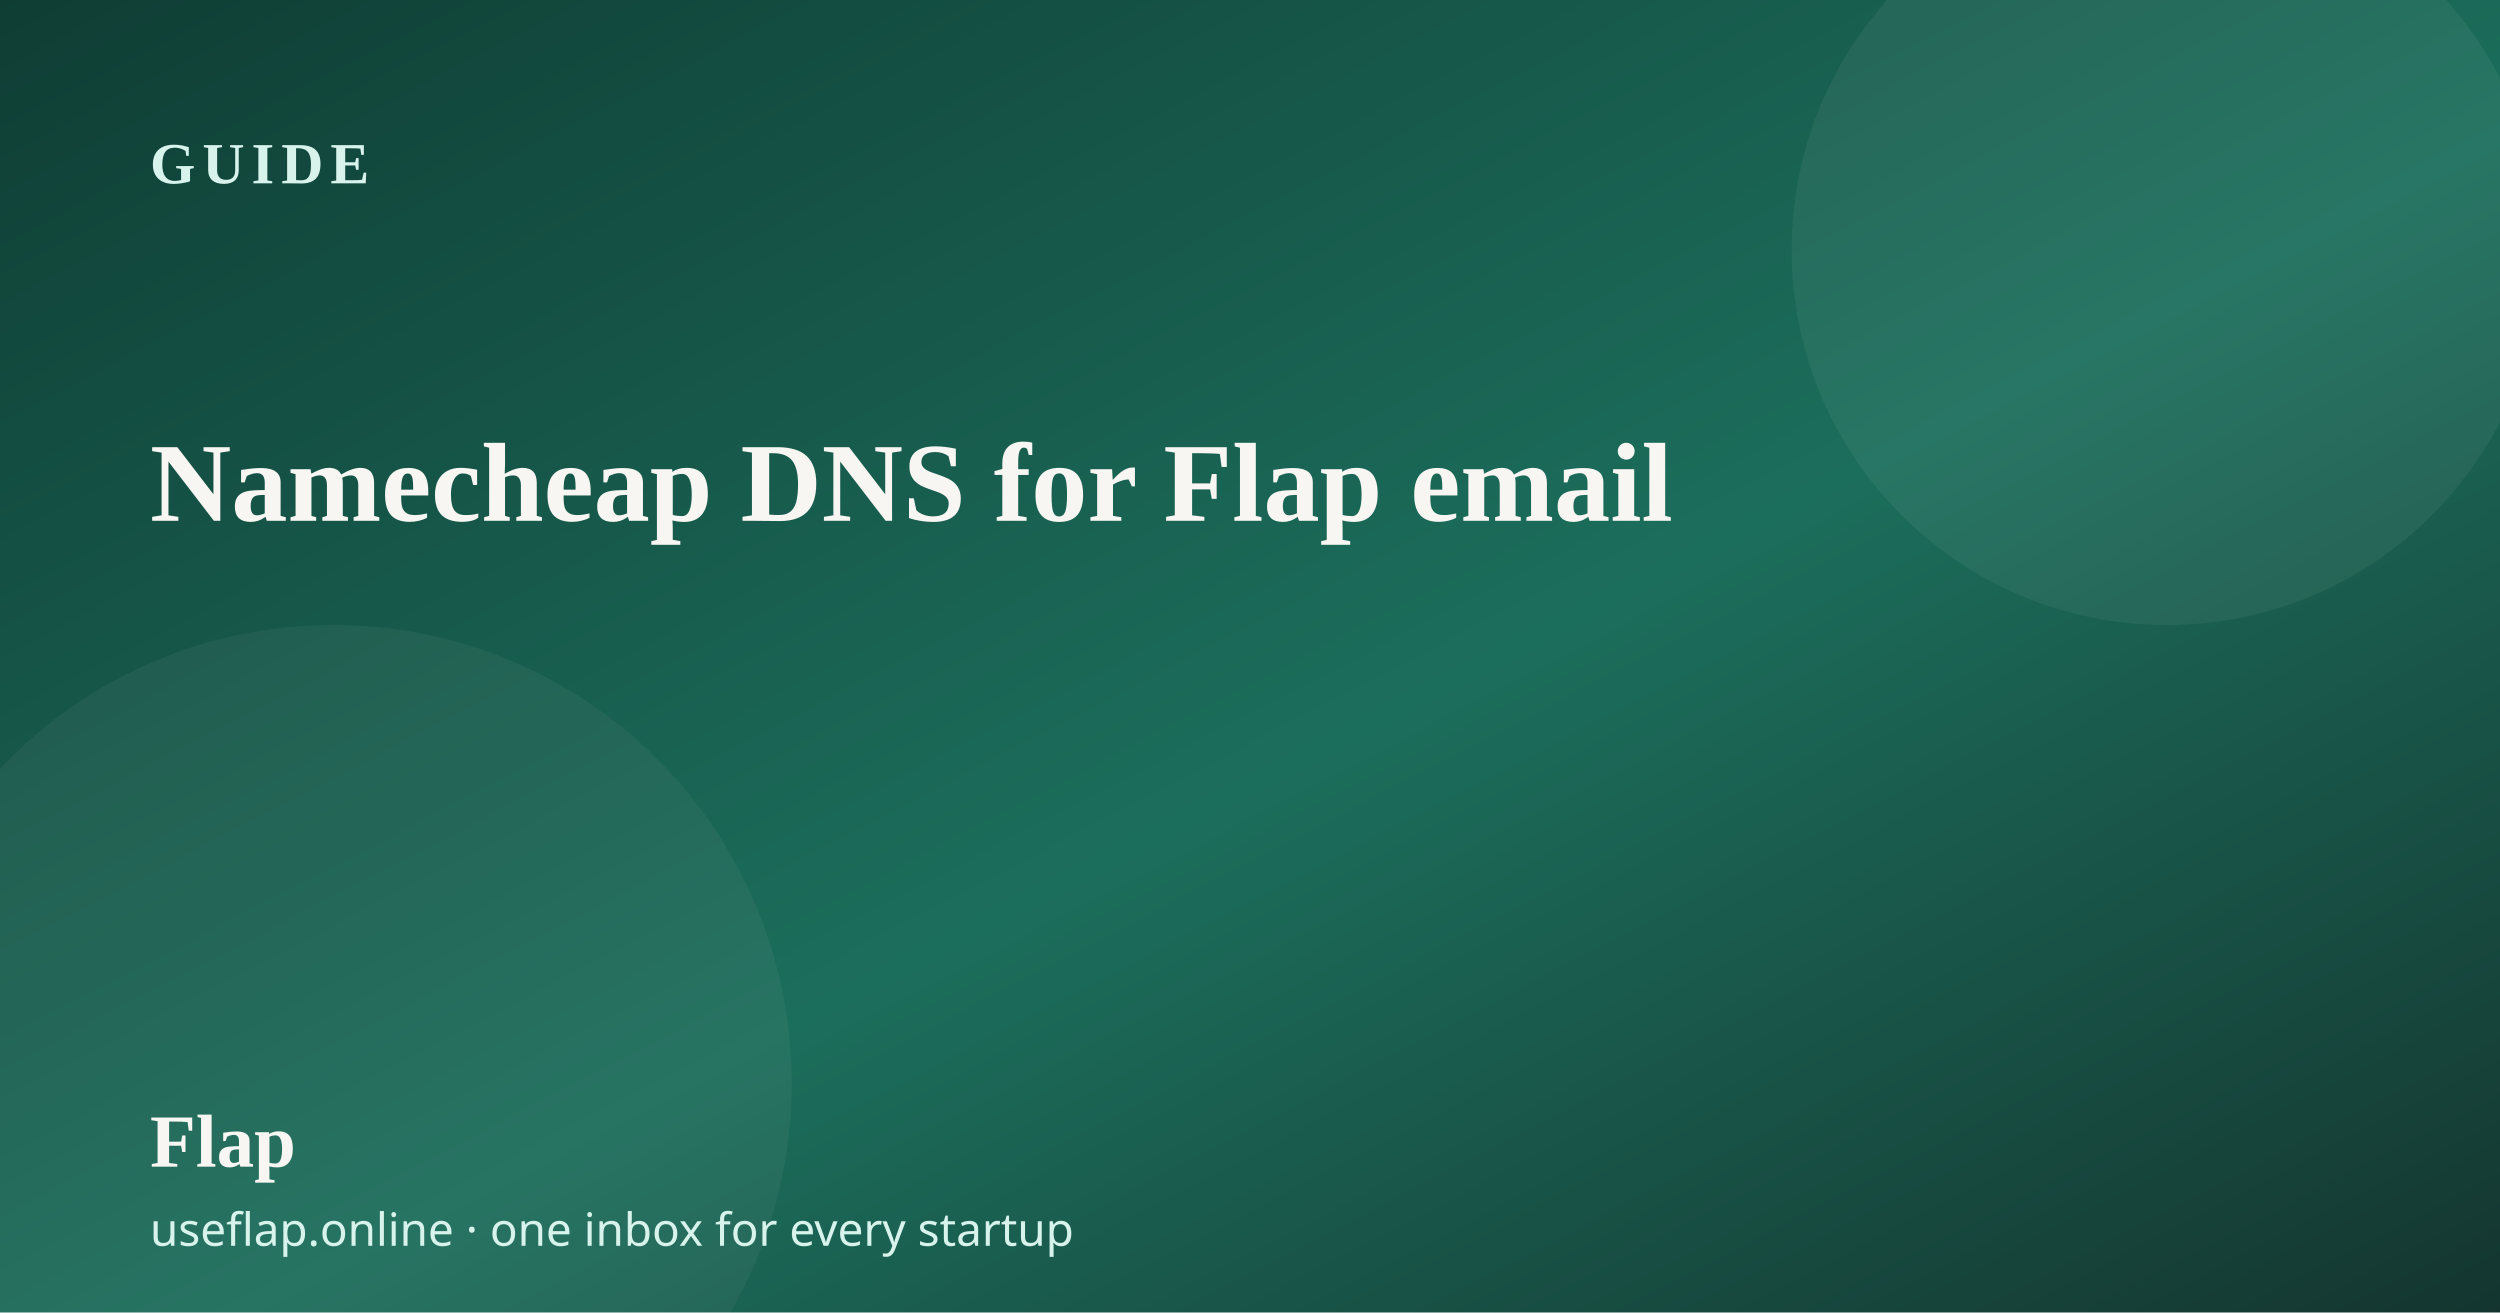
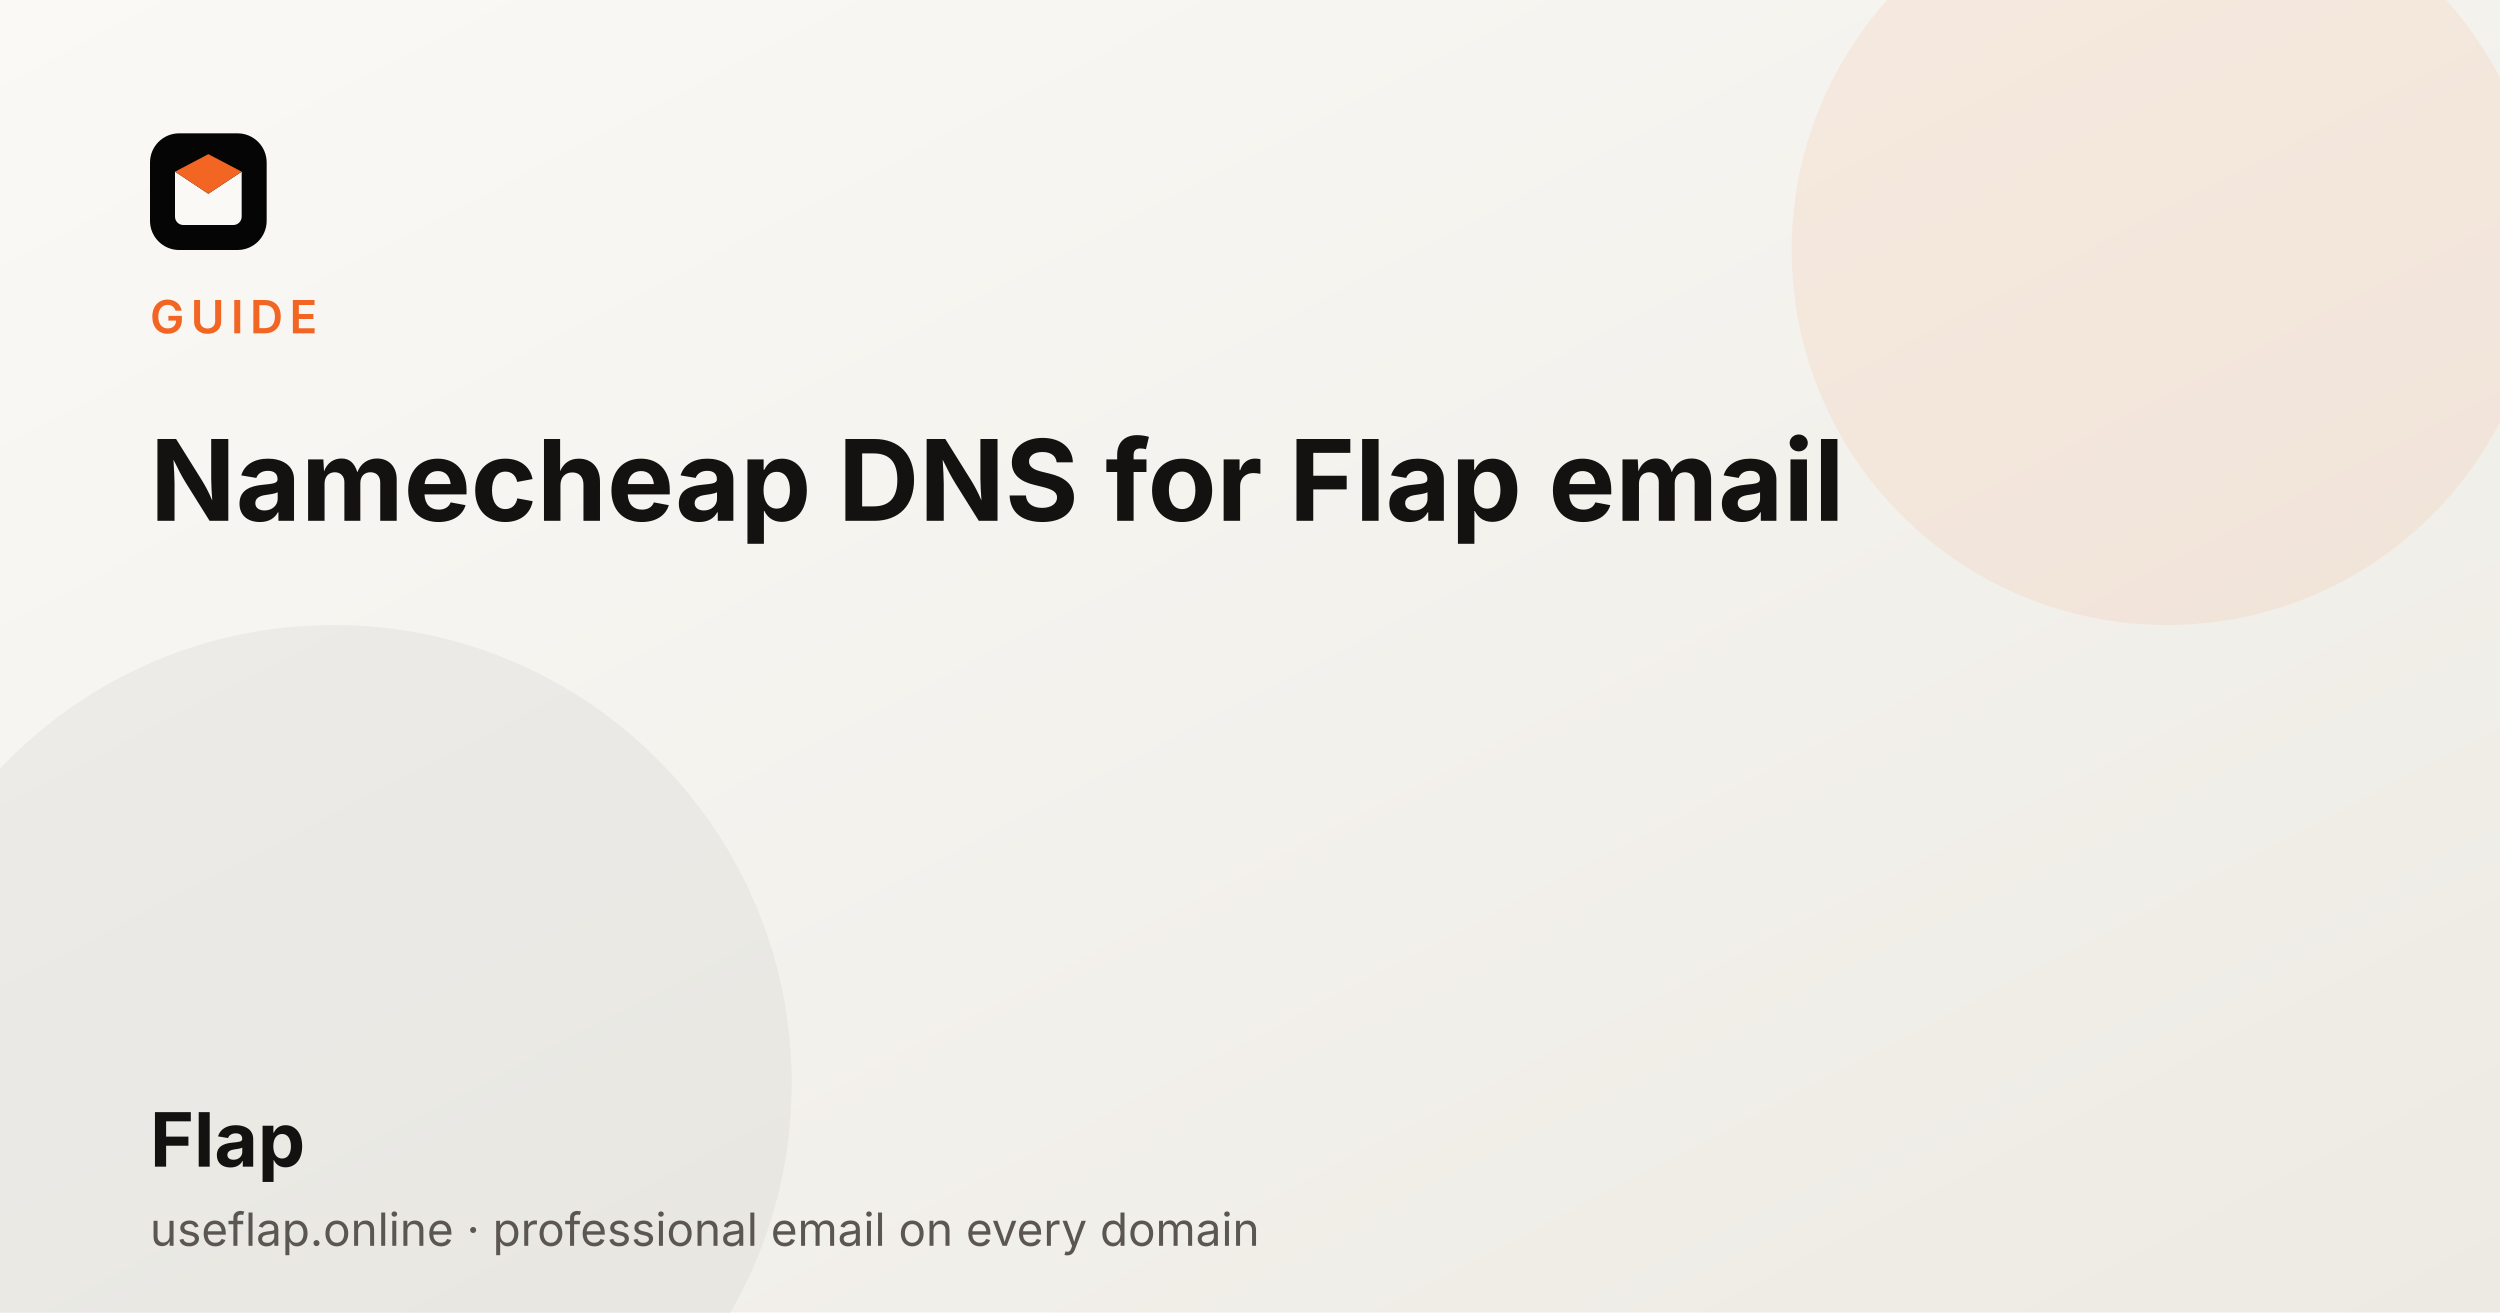
<svg xmlns="http://www.w3.org/2000/svg" width="1200" height="630" viewBox="0 0 1200 630" role="img" aria-label="Namecheap DNS for Flap email">
  <defs>
    <linearGradient id="bg" x1="0" y1="0" x2="1" y2="1">
-       <stop offset="0%" stop-color="#0f3d34" />
-       <stop offset="55%" stop-color="#1c6e5c" />
-       <stop offset="100%" stop-color="#14352f" />
+       <stop offset="0%" stop-color="#FAF9F6" />
+       <stop offset="55%" stop-color="#F3F1EC" />
+       <stop offset="100%" stop-color="#EDEAE3" />
    </linearGradient>
  </defs>
  <rect width="1200" height="630" fill="url(#bg)" />
-   <circle cx="1040" cy="120" r="180" fill="#f0efeb" fill-opacity="0.06" />
-   <circle cx="160" cy="520" r="220" fill="#f0efeb" fill-opacity="0.05" />
-   <text x="72" y="88" fill="#d8f3ec" font-family="Georgia, 'Times New Roman', serif" font-size="28" font-weight="600" letter-spacing="0.12em">GUIDE</text>
-   <text x="72" y="250" fill="#f7f6f2" font-family="Georgia, 'Times New Roman', serif" font-size="54" font-weight="700">
+   <circle cx="1040" cy="120" r="180" fill="#F26522" fill-opacity="0.08" />
+   <circle cx="160" cy="520" r="220" fill="#141211" fill-opacity="0.04" />
+   <rect x="72" y="64" width="56" height="56" rx="14" fill="#050505" />
+   <path d="M84 82.4L100 93l16-10.6V104a4 4 0 0 1-4 4H88a4 4 0 0 1-4-4V82.4z" fill="#FAF9F6" />
+   <path d="M84 82.4L100 93l16-10.6L100 74 84 82.4z" fill="#F26522" />
+   <text x="72" y="160" fill="#F26522" font-family="Inter, ui-sans-serif, system-ui, sans-serif" font-size="22" font-weight="600" letter-spacing="0.14em">GUIDE</text>
+   <text x="72" y="250" fill="#141211" font-family="Inter, ui-sans-serif, system-ui, sans-serif" font-size="54" font-weight="700">
    <tspan x="72" dy="0">Namecheap DNS for Flap email</tspan>
  </text>
-   <text x="72" y="560" fill="#f7f6f2" font-family="Georgia, 'Times New Roman', serif" font-size="36" font-weight="700">Flap</text>
-   <text x="72" y="598" fill="#d8f3ec" font-family="ui-sans-serif, system-ui, sans-serif" font-size="22">useflap.online · one inbox for every startup</text>
+   <text x="72" y="560" fill="#141211" font-family="Inter, ui-sans-serif, system-ui, sans-serif" font-size="36" font-weight="700">Flap</text>
+   <text x="72" y="598" fill="#5c5652" font-family="Inter, ui-sans-serif, system-ui, sans-serif" font-size="22">useflap.online · professional email on every domain</text>
</svg>
